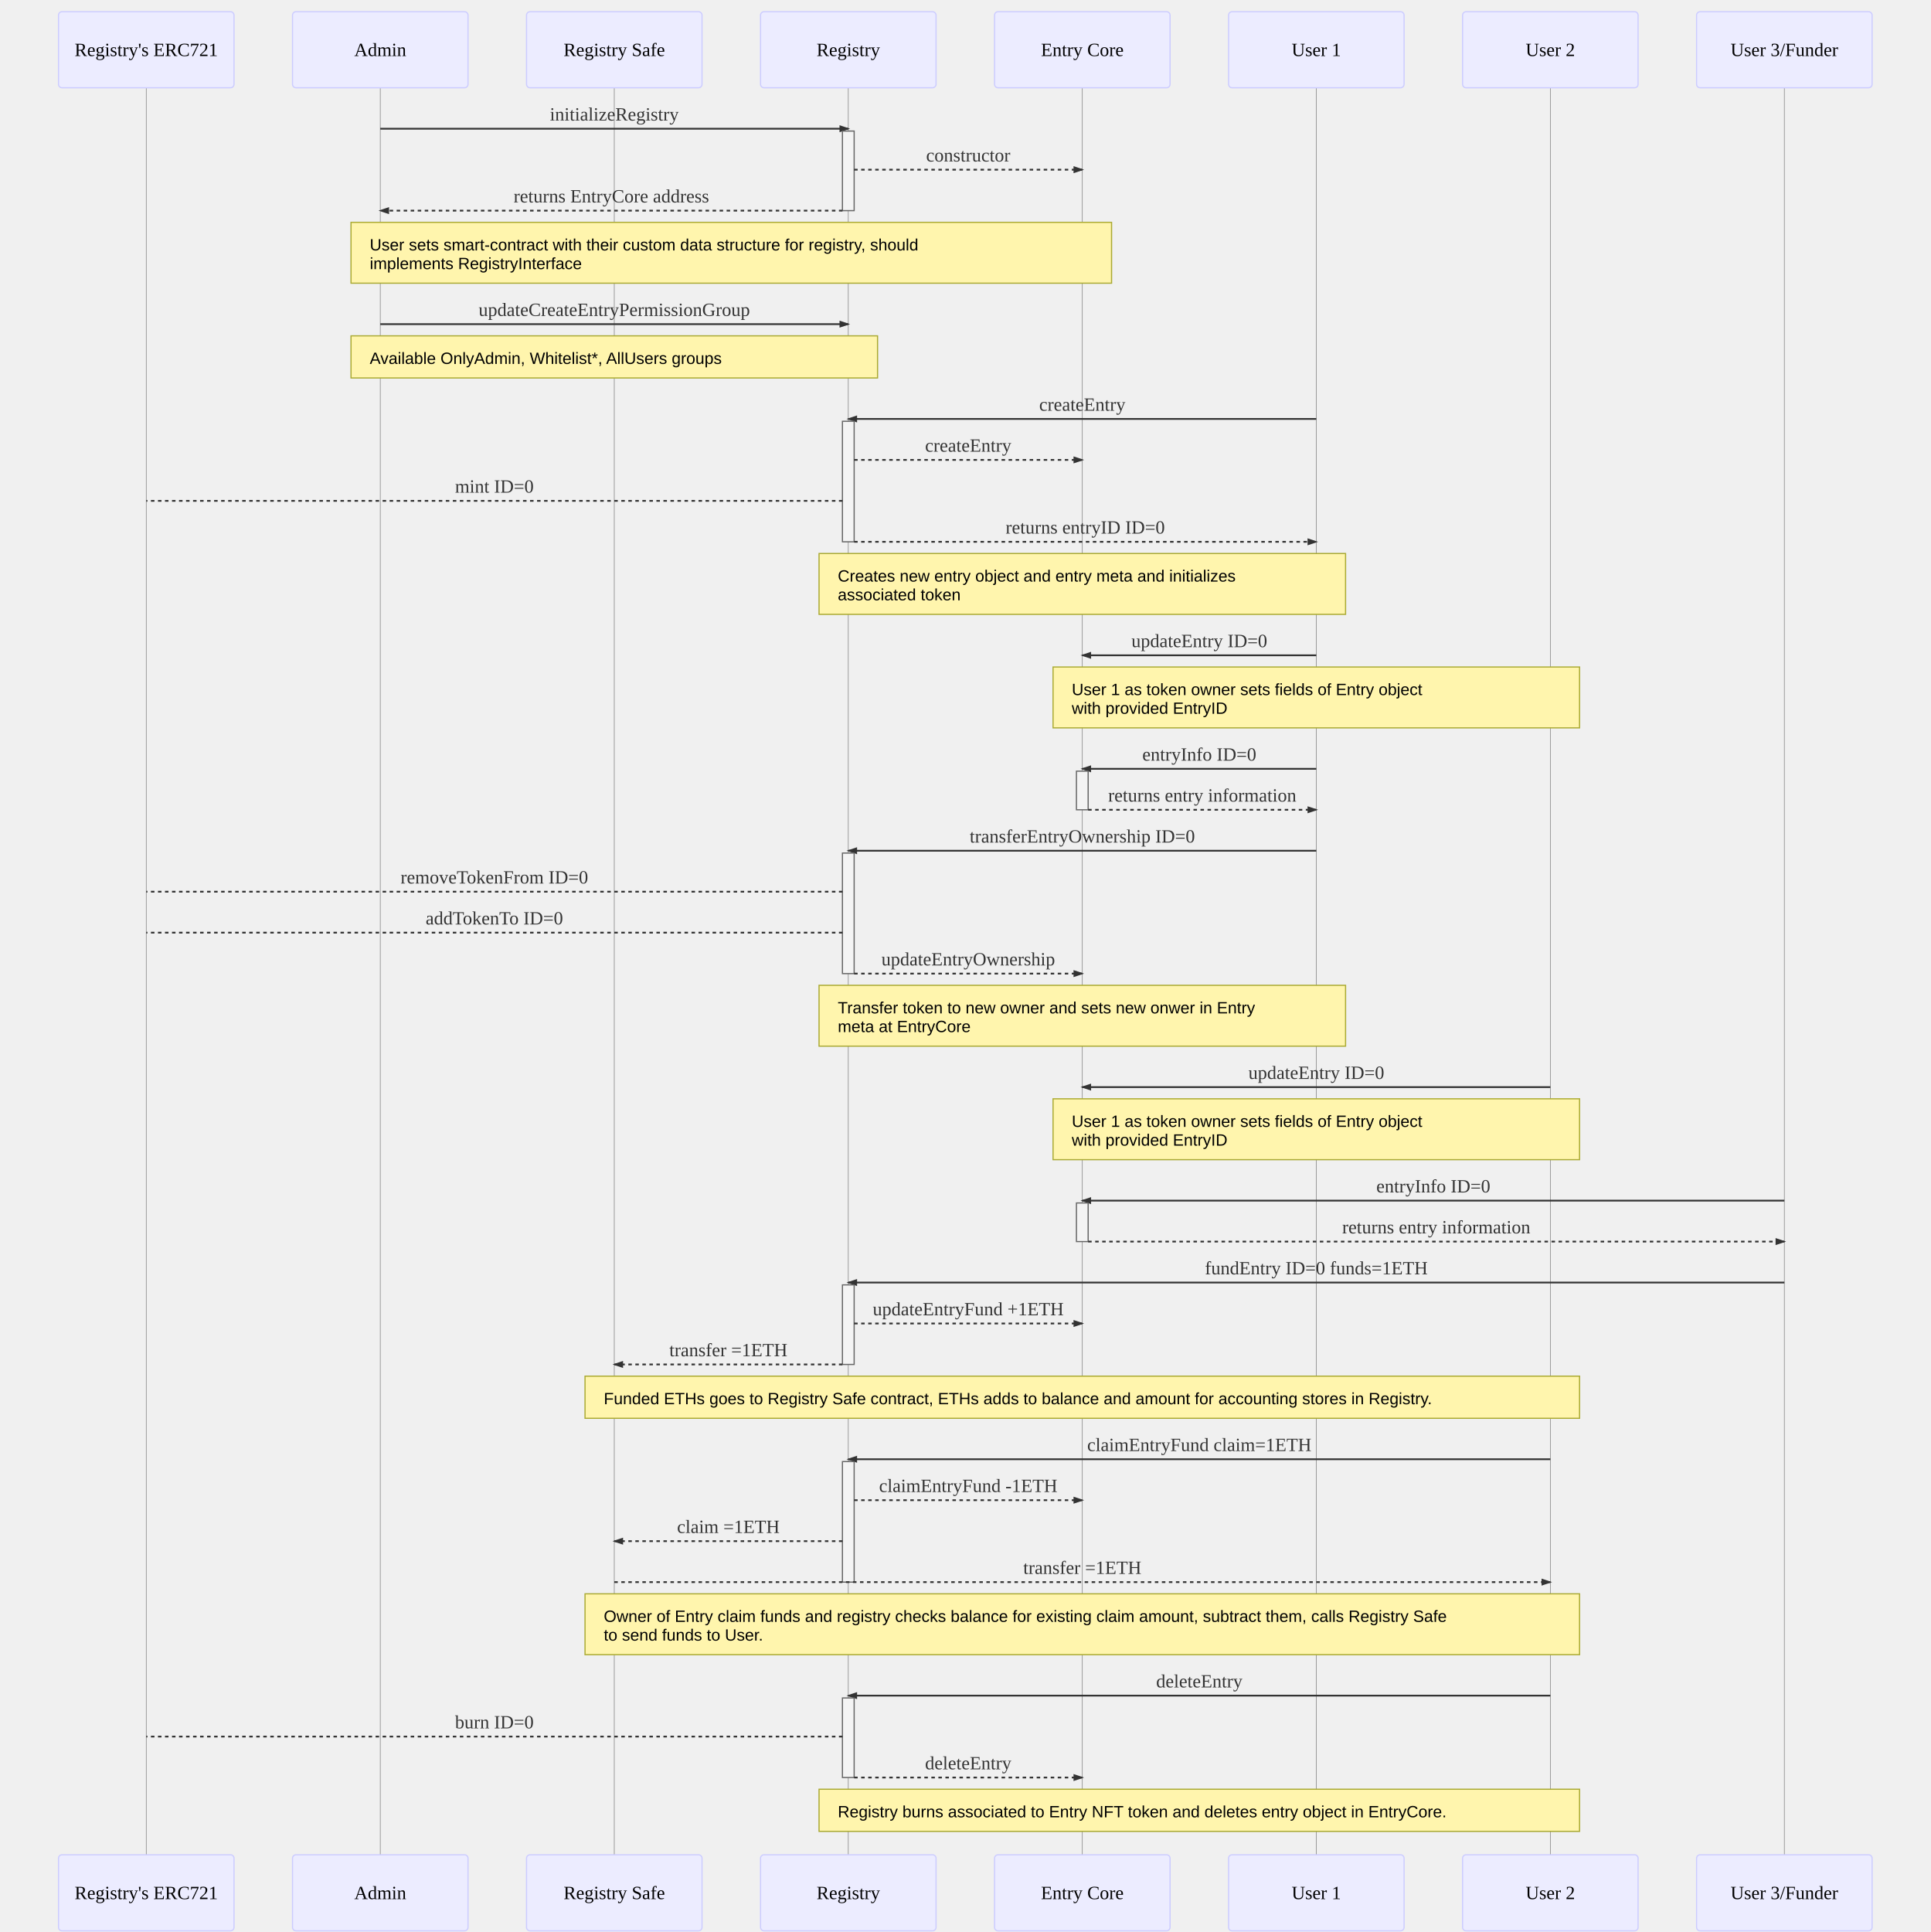
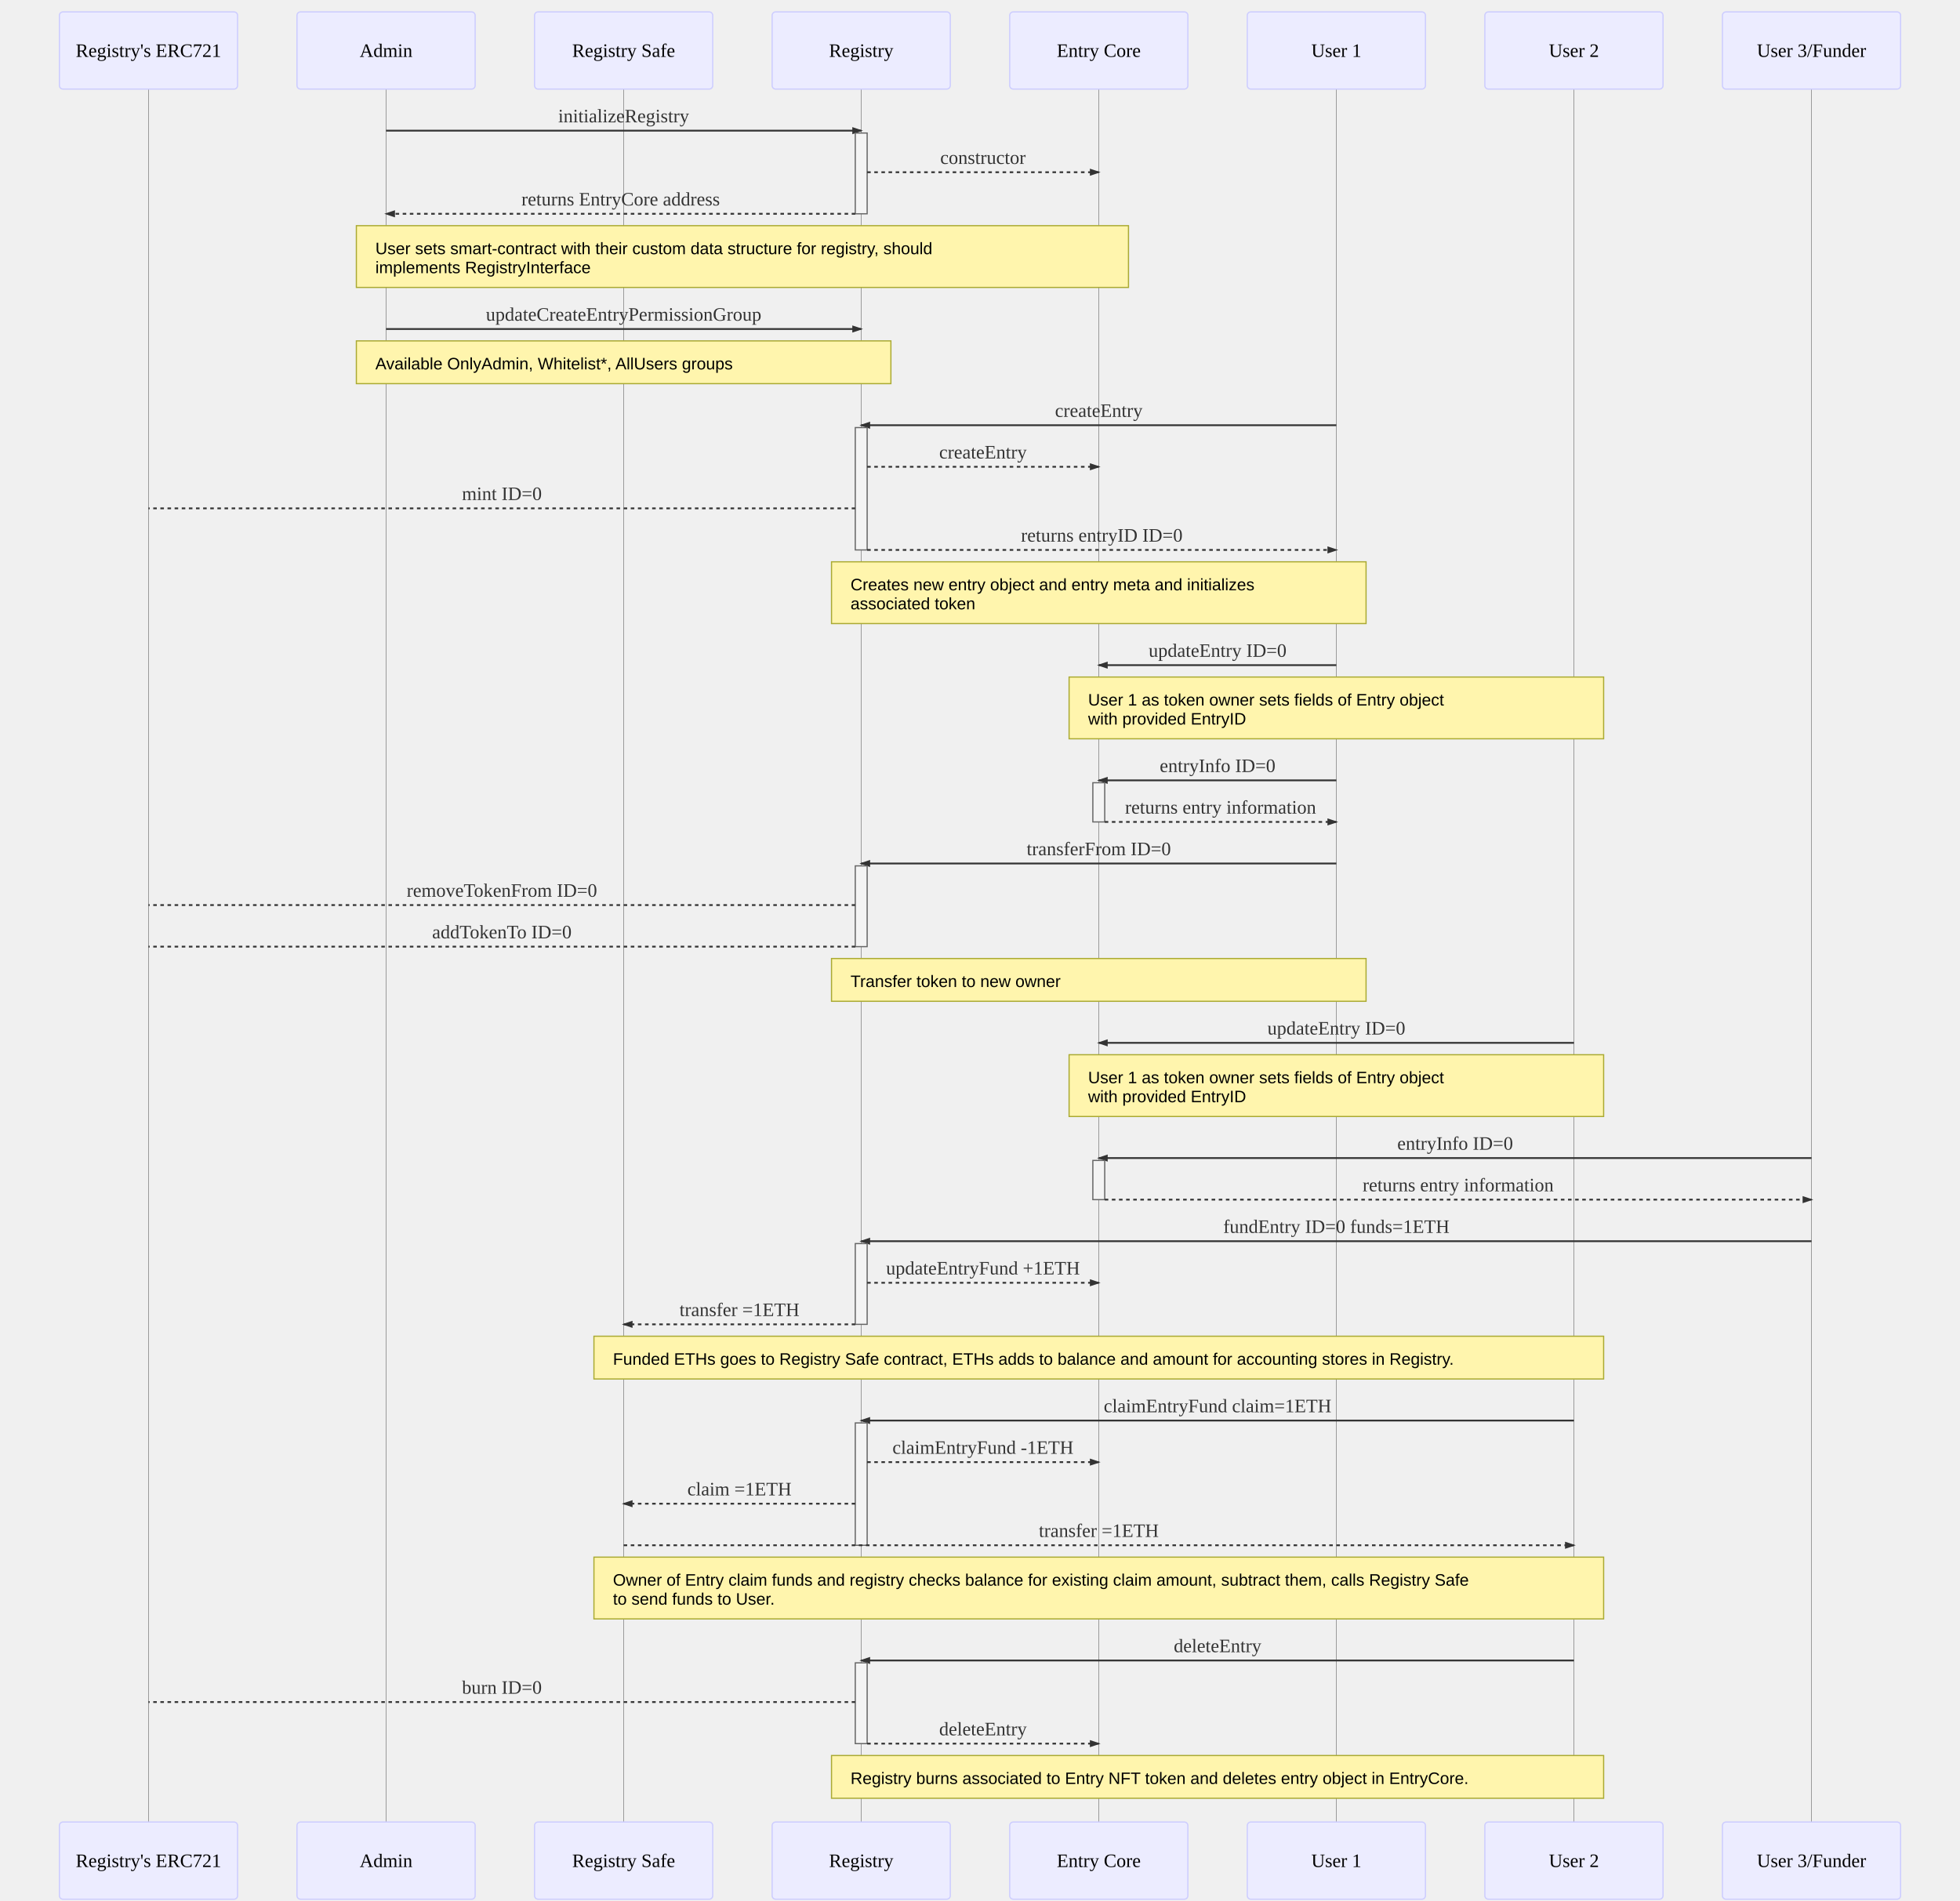
- <svg xmlns="http://www.w3.org/2000/svg" id="mermaid-1526565926983" width="100%" height="100%" style="max-width:1650px;" viewBox="-50 -10 1650 1651">
-   <style>#mermaid-1526565926983 .label{font-family:trebuchet ms,verdana,arial;color:#333}#mermaid-1526565926983 .node circle,#mermaid-1526565926983 .node ellipse,#mermaid-1526565926983 .node polygon,#mermaid-1526565926983 .node rect{fill:#ececff;stroke:#9370db;stroke-width:1px}#mermaid-1526565926983 .node.clickable{cursor:pointer}#mermaid-1526565926983 .arrowheadPath{fill:#333}#mermaid-1526565926983 .edgePath .path{stroke:#333;stroke-width:1.5px}#mermaid-1526565926983 .edgeLabel{background-color:#e8e8e8}#mermaid-1526565926983 .cluster rect{fill:#ffffde!important;stroke:#aa3!important;stroke-width:1px!important}#mermaid-1526565926983 .cluster text{fill:#333}#mermaid-1526565926983 div.mermaidTooltip{position:absolute;text-align:center;max-width:200px;padding:2px;font-family:trebuchet ms,verdana,arial;font-size:12px;background:#ffffde;border:1px solid #aa3;border-radius:2px;pointer-events:none;z-index:100}#mermaid-1526565926983 .actor{stroke:#ccf;fill:#ececff}#mermaid-1526565926983 text.actor{fill:#000;stroke:none}#mermaid-1526565926983 .actor-line{stroke:grey}#mermaid-1526565926983 .messageLine0{marker-end:"url(#arrowhead)"}#mermaid-1526565926983 .messageLine0,#mermaid-1526565926983 .messageLine1{stroke-width:1.5;stroke-dasharray:"2 2";stroke:#333}#mermaid-1526565926983 #arrowhead{fill:#333}#mermaid-1526565926983 #crosshead path{fill:#333!important;stroke:#333!important}#mermaid-1526565926983 .messageText{fill:#333;stroke:none}#mermaid-1526565926983 .labelBox{stroke:#ccf;fill:#ececff}#mermaid-1526565926983 .labelText,#mermaid-1526565926983 .loopText{fill:#000;stroke:none}#mermaid-1526565926983 .loopLine{stroke-width:2;stroke-dasharray:"2 2";marker-end:"url(#arrowhead)";stroke:#ccf}#mermaid-1526565926983 .note{stroke:#aa3;fill:#fff5ad}#mermaid-1526565926983 .noteText{fill:#000;stroke:none;font-family:trebuchet ms,verdana,arial;font-size:14px}#mermaid-1526565926983 .section{stroke:none;opacity:.2}#mermaid-1526565926983 .section0{fill:rgba(102,102,255,.49)}#mermaid-1526565926983 .section2{fill:#fff400}#mermaid-1526565926983 .section1,#mermaid-1526565926983 .section3{fill:#fff;opacity:.2}#mermaid-1526565926983 .sectionTitle0,#mermaid-1526565926983 .sectionTitle1,#mermaid-1526565926983 .sectionTitle2,#mermaid-1526565926983 .sectionTitle3{fill:#333}#mermaid-1526565926983 .sectionTitle{text-anchor:start;font-size:11px;text-height:14px}#mermaid-1526565926983 .grid .tick{stroke:#d3d3d3;opacity:.3;shape-rendering:crispEdges}#mermaid-1526565926983 .grid path{stroke-width:0}#mermaid-1526565926983 .today{fill:none;stroke:red;stroke-width:2px}#mermaid-1526565926983 .task{stroke-width:2}#mermaid-1526565926983 .taskText{text-anchor:middle;font-size:11px}#mermaid-1526565926983 .taskTextOutsideRight{fill:#000;text-anchor:start;font-size:11px}#mermaid-1526565926983 .taskTextOutsideLeft{fill:#000;text-anchor:end;font-size:11px}#mermaid-1526565926983 .taskText0,#mermaid-1526565926983 .taskText1,#mermaid-1526565926983 .taskText2,#mermaid-1526565926983 .taskText3{fill:#fff}#mermaid-1526565926983 .task0,#mermaid-1526565926983 .task1,#mermaid-1526565926983 .task2,#mermaid-1526565926983 .task3{fill:#8a90dd;stroke:#534fbc}#mermaid-1526565926983 .taskTextOutside0,#mermaid-1526565926983 .taskTextOutside1,#mermaid-1526565926983 .taskTextOutside2,#mermaid-1526565926983 .taskTextOutside3{fill:#000}#mermaid-1526565926983 .active0,#mermaid-1526565926983 .active1,#mermaid-1526565926983 .active2,#mermaid-1526565926983 .active3{fill:#bfc7ff;stroke:#534fbc}#mermaid-1526565926983 .activeText0,#mermaid-1526565926983 .activeText1,#mermaid-1526565926983 .activeText2,#mermaid-1526565926983 .activeText3{fill:#000!important}#mermaid-1526565926983 .done0,#mermaid-1526565926983 .done1,#mermaid-1526565926983 .done2,#mermaid-1526565926983 .done3{stroke:grey;fill:#d3d3d3;stroke-width:2}#mermaid-1526565926983 .doneText0,#mermaid-1526565926983 .doneText1,#mermaid-1526565926983 .doneText2,#mermaid-1526565926983 .doneText3{fill:#000!important}#mermaid-1526565926983 .crit0,#mermaid-1526565926983 .crit1,#mermaid-1526565926983 .crit2,#mermaid-1526565926983 .crit3{stroke:#f88;fill:red;stroke-width:2}#mermaid-1526565926983 .activeCrit0,#mermaid-1526565926983 .activeCrit1,#mermaid-1526565926983 .activeCrit2,#mermaid-1526565926983 .activeCrit3{stroke:#f88;fill:#bfc7ff;stroke-width:2}#mermaid-1526565926983 .doneCrit0,#mermaid-1526565926983 .doneCrit1,#mermaid-1526565926983 .doneCrit2,#mermaid-1526565926983 .doneCrit3{stroke:#f88;fill:#d3d3d3;stroke-width:2;cursor:pointer;shape-rendering:crispEdges}#mermaid-1526565926983 .activeCritText0,#mermaid-1526565926983 .activeCritText1,#mermaid-1526565926983 .activeCritText2,#mermaid-1526565926983 .activeCritText3,#mermaid-1526565926983 .doneCritText0,#mermaid-1526565926983 .doneCritText1,#mermaid-1526565926983 .doneCritText2,#mermaid-1526565926983 .doneCritText3{fill:#000!important}#mermaid-1526565926983 .titleText{text-anchor:middle;font-size:18px;fill:#000}#mermaid-1526565926983 g.classGroup text{fill:#9370db;stroke:none;font-family:trebuchet ms,verdana,arial;font-size:10px}#mermaid-1526565926983 g.classGroup rect{fill:#ececff;stroke:#9370db}#mermaid-1526565926983 g.classGroup line{stroke:#9370db;stroke-width:1}#mermaid-1526565926983 .classLabel .box{stroke:none;stroke-width:0;fill:#ececff;opacity:.5}#mermaid-1526565926983 .classLabel .label{fill:#9370db;font-size:10px}#mermaid-1526565926983 .relation{stroke:#9370db;stroke-width:1;fill:none}#mermaid-1526565926983 #compositionEnd,#mermaid-1526565926983 #compositionStart{fill:#9370db;stroke:#9370db;stroke-width:1}#mermaid-1526565926983 #aggregationEnd,#mermaid-1526565926983 #aggregationStart{fill:#ececff;stroke:#9370db;stroke-width:1}#mermaid-1526565926983 #dependencyEnd,#mermaid-1526565926983 #dependencyStart,#mermaid-1526565926983 #extensionEnd,#mermaid-1526565926983 #extensionStart{fill:#9370db;stroke:#9370db;stroke-width:1}#mermaid-1526565926983 .branch-label,#mermaid-1526565926983 .commit-id,#mermaid-1526565926983 .commit-msg{fill:#d3d3d3;color:#d3d3d3}</style>
-   <style>#mermaid-1526565926983 {
+ <svg xmlns="http://www.w3.org/2000/svg" id="mermaid-1536604266062" width="100%" height="100%" style="max-width:1650px;" viewBox="-50 -10 1650 1600">
+   <style>#mermaid-1536604266062 .label{font-family:trebuchet ms,verdana,arial;color:#333}#mermaid-1536604266062 .node circle,#mermaid-1536604266062 .node ellipse,#mermaid-1536604266062 .node polygon,#mermaid-1536604266062 .node rect{fill:#ececff;stroke:#9370db;stroke-width:1px}#mermaid-1536604266062 .node.clickable{cursor:pointer}#mermaid-1536604266062 .arrowheadPath{fill:#333}#mermaid-1536604266062 .edgePath .path{stroke:#333;stroke-width:1.5px}#mermaid-1536604266062 .edgeLabel{background-color:#e8e8e8}#mermaid-1536604266062 .cluster rect{fill:#ffffde!important;stroke:#aa3!important;stroke-width:1px!important}#mermaid-1536604266062 .cluster text{fill:#333}#mermaid-1536604266062 div.mermaidTooltip{position:absolute;text-align:center;max-width:200px;padding:2px;font-family:trebuchet ms,verdana,arial;font-size:12px;background:#ffffde;border:1px solid #aa3;border-radius:2px;pointer-events:none;z-index:100}#mermaid-1536604266062 .actor{stroke:#ccf;fill:#ececff}#mermaid-1536604266062 text.actor{fill:#000;stroke:none}#mermaid-1536604266062 .actor-line{stroke:grey}#mermaid-1536604266062 .messageLine0{marker-end:"url(#arrowhead)"}#mermaid-1536604266062 .messageLine0,#mermaid-1536604266062 .messageLine1{stroke-width:1.5;stroke-dasharray:"2 2";stroke:#333}#mermaid-1536604266062 #arrowhead{fill:#333}#mermaid-1536604266062 #crosshead path{fill:#333!important;stroke:#333!important}#mermaid-1536604266062 .messageText{fill:#333;stroke:none}#mermaid-1536604266062 .labelBox{stroke:#ccf;fill:#ececff}#mermaid-1536604266062 .labelText,#mermaid-1536604266062 .loopText{fill:#000;stroke:none}#mermaid-1536604266062 .loopLine{stroke-width:2;stroke-dasharray:"2 2";marker-end:"url(#arrowhead)";stroke:#ccf}#mermaid-1536604266062 .note{stroke:#aa3;fill:#fff5ad}#mermaid-1536604266062 .noteText{fill:#000;stroke:none;font-family:trebuchet ms,verdana,arial;font-size:14px}#mermaid-1536604266062 .section{stroke:none;opacity:.2}#mermaid-1536604266062 .section0{fill:rgba(102,102,255,.49)}#mermaid-1536604266062 .section2{fill:#fff400}#mermaid-1536604266062 .section1,#mermaid-1536604266062 .section3{fill:#fff;opacity:.2}#mermaid-1536604266062 .sectionTitle0,#mermaid-1536604266062 .sectionTitle1,#mermaid-1536604266062 .sectionTitle2,#mermaid-1536604266062 .sectionTitle3{fill:#333}#mermaid-1536604266062 .sectionTitle{text-anchor:start;font-size:11px;text-height:14px}#mermaid-1536604266062 .grid .tick{stroke:#d3d3d3;opacity:.3;shape-rendering:crispEdges}#mermaid-1536604266062 .grid path{stroke-width:0}#mermaid-1536604266062 .today{fill:none;stroke:red;stroke-width:2px}#mermaid-1536604266062 .task{stroke-width:2}#mermaid-1536604266062 .taskText{text-anchor:middle;font-size:11px}#mermaid-1536604266062 .taskTextOutsideRight{fill:#000;text-anchor:start;font-size:11px}#mermaid-1536604266062 .taskTextOutsideLeft{fill:#000;text-anchor:end;font-size:11px}#mermaid-1536604266062 .taskText0,#mermaid-1536604266062 .taskText1,#mermaid-1536604266062 .taskText2,#mermaid-1536604266062 .taskText3{fill:#fff}#mermaid-1536604266062 .task0,#mermaid-1536604266062 .task1,#mermaid-1536604266062 .task2,#mermaid-1536604266062 .task3{fill:#8a90dd;stroke:#534fbc}#mermaid-1536604266062 .taskTextOutside0,#mermaid-1536604266062 .taskTextOutside1,#mermaid-1536604266062 .taskTextOutside2,#mermaid-1536604266062 .taskTextOutside3{fill:#000}#mermaid-1536604266062 .active0,#mermaid-1536604266062 .active1,#mermaid-1536604266062 .active2,#mermaid-1536604266062 .active3{fill:#bfc7ff;stroke:#534fbc}#mermaid-1536604266062 .activeText0,#mermaid-1536604266062 .activeText1,#mermaid-1536604266062 .activeText2,#mermaid-1536604266062 .activeText3{fill:#000!important}#mermaid-1536604266062 .done0,#mermaid-1536604266062 .done1,#mermaid-1536604266062 .done2,#mermaid-1536604266062 .done3{stroke:grey;fill:#d3d3d3;stroke-width:2}#mermaid-1536604266062 .doneText0,#mermaid-1536604266062 .doneText1,#mermaid-1536604266062 .doneText2,#mermaid-1536604266062 .doneText3{fill:#000!important}#mermaid-1536604266062 .crit0,#mermaid-1536604266062 .crit1,#mermaid-1536604266062 .crit2,#mermaid-1536604266062 .crit3{stroke:#f88;fill:red;stroke-width:2}#mermaid-1536604266062 .activeCrit0,#mermaid-1536604266062 .activeCrit1,#mermaid-1536604266062 .activeCrit2,#mermaid-1536604266062 .activeCrit3{stroke:#f88;fill:#bfc7ff;stroke-width:2}#mermaid-1536604266062 .doneCrit0,#mermaid-1536604266062 .doneCrit1,#mermaid-1536604266062 .doneCrit2,#mermaid-1536604266062 .doneCrit3{stroke:#f88;fill:#d3d3d3;stroke-width:2;cursor:pointer;shape-rendering:crispEdges}#mermaid-1536604266062 .activeCritText0,#mermaid-1536604266062 .activeCritText1,#mermaid-1536604266062 .activeCritText2,#mermaid-1536604266062 .activeCritText3,#mermaid-1536604266062 .doneCritText0,#mermaid-1536604266062 .doneCritText1,#mermaid-1536604266062 .doneCritText2,#mermaid-1536604266062 .doneCritText3{fill:#000!important}#mermaid-1536604266062 .titleText{text-anchor:middle;font-size:18px;fill:#000}#mermaid-1536604266062 g.classGroup text{fill:#9370db;stroke:none;font-family:trebuchet ms,verdana,arial;font-size:10px}#mermaid-1536604266062 g.classGroup rect{fill:#ececff;stroke:#9370db}#mermaid-1536604266062 g.classGroup line{stroke:#9370db;stroke-width:1}#mermaid-1536604266062 .classLabel .box{stroke:none;stroke-width:0;fill:#ececff;opacity:.5}#mermaid-1536604266062 .classLabel .label{fill:#9370db;font-size:10px}#mermaid-1536604266062 .relation{stroke:#9370db;stroke-width:1;fill:none}#mermaid-1536604266062 #compositionEnd,#mermaid-1536604266062 #compositionStart{fill:#9370db;stroke:#9370db;stroke-width:1}#mermaid-1536604266062 #aggregationEnd,#mermaid-1536604266062 #aggregationStart{fill:#ececff;stroke:#9370db;stroke-width:1}#mermaid-1536604266062 #dependencyEnd,#mermaid-1536604266062 #dependencyStart,#mermaid-1536604266062 #extensionEnd,#mermaid-1536604266062 #extensionStart{fill:#9370db;stroke:#9370db;stroke-width:1}#mermaid-1536604266062 .branch-label,#mermaid-1536604266062 .commit-id,#mermaid-1536604266062 .commit-msg{fill:#d3d3d3;color:#d3d3d3}</style>
+   <style>#mermaid-1536604266062 {
    color: rgb(0, 0, 0);
    font: normal normal 400 normal 16px / normal "Times New Roman";
  }</style>
  <g />
  <g>
-     <line id="actor0" x1="75" y1="5" x2="75" y2="1640" class="actor-line" stroke-width="0.5px" stroke="#999" />
+     <line id="actor0" x1="75" y1="5" x2="75" y2="1589" class="actor-line" stroke-width="0.5px" stroke="#999" />
    <rect x="0" y="0" fill="#eaeaea" stroke="#666" width="150" height="65" rx="3" ry="3" class="actor" />
    <text x="75" y="32.5" dominant-baseline="central" alignment-baseline="central" class="actor" style="text-anchor: middle;">
      <tspan x="75" dy="0">Registry's ERC721</tspan>
    </text>
  </g>
  <g>
-     <line id="actor1" x1="275" y1="5" x2="275" y2="1640" class="actor-line" stroke-width="0.5px" stroke="#999" />
+     <line id="actor1" x1="275" y1="5" x2="275" y2="1589" class="actor-line" stroke-width="0.5px" stroke="#999" />
    <rect x="200" y="0" fill="#eaeaea" stroke="#666" width="150" height="65" rx="3" ry="3" class="actor" />
    <text x="275" y="32.5" dominant-baseline="central" alignment-baseline="central" class="actor" style="text-anchor: middle;">
      <tspan x="275" dy="0">Admin</tspan>
    </text>
  </g>
  <g>
-     <line id="actor2" x1="475" y1="5" x2="475" y2="1640" class="actor-line" stroke-width="0.5px" stroke="#999" />
+     <line id="actor2" x1="475" y1="5" x2="475" y2="1589" class="actor-line" stroke-width="0.5px" stroke="#999" />
    <rect x="400" y="0" fill="#eaeaea" stroke="#666" width="150" height="65" rx="3" ry="3" class="actor" />
    <text x="475" y="32.5" dominant-baseline="central" alignment-baseline="central" class="actor" style="text-anchor: middle;">
      <tspan x="475" dy="0">Registry Safe</tspan>
    </text>
  </g>
  <g>
-     <line id="actor3" x1="675" y1="5" x2="675" y2="1640" class="actor-line" stroke-width="0.5px" stroke="#999" />
+     <line id="actor3" x1="675" y1="5" x2="675" y2="1589" class="actor-line" stroke-width="0.5px" stroke="#999" />
    <rect x="600" y="0" fill="#eaeaea" stroke="#666" width="150" height="65" rx="3" ry="3" class="actor" />
    <text x="675" y="32.5" dominant-baseline="central" alignment-baseline="central" class="actor" style="text-anchor: middle;">
      <tspan x="675" dy="0">Registry</tspan>
    </text>
  </g>
  <g>
-     <line id="actor4" x1="875" y1="5" x2="875" y2="1640" class="actor-line" stroke-width="0.5px" stroke="#999" />
+     <line id="actor4" x1="875" y1="5" x2="875" y2="1589" class="actor-line" stroke-width="0.5px" stroke="#999" />
    <rect x="800" y="0" fill="#eaeaea" stroke="#666" width="150" height="65" rx="3" ry="3" class="actor" />
    <text x="875" y="32.5" dominant-baseline="central" alignment-baseline="central" class="actor" style="text-anchor: middle;">
      <tspan x="875" dy="0">Entry Core</tspan>
    </text>
  </g>
  <g>
-     <line id="actor5" x1="1075" y1="5" x2="1075" y2="1640" class="actor-line" stroke-width="0.5px" stroke="#999" />
+     <line id="actor5" x1="1075" y1="5" x2="1075" y2="1589" class="actor-line" stroke-width="0.5px" stroke="#999" />
    <rect x="1000" y="0" fill="#eaeaea" stroke="#666" width="150" height="65" rx="3" ry="3" class="actor" />
    <text x="1075" y="32.5" dominant-baseline="central" alignment-baseline="central" class="actor" style="text-anchor: middle;">
      <tspan x="1075" dy="0">User 1</tspan>
    </text>
  </g>
  <g>
-     <line id="actor6" x1="1275" y1="5" x2="1275" y2="1640" class="actor-line" stroke-width="0.5px" stroke="#999" />
+     <line id="actor6" x1="1275" y1="5" x2="1275" y2="1589" class="actor-line" stroke-width="0.5px" stroke="#999" />
    <rect x="1200" y="0" fill="#eaeaea" stroke="#666" width="150" height="65" rx="3" ry="3" class="actor" />
    <text x="1275" y="32.5" dominant-baseline="central" alignment-baseline="central" class="actor" style="text-anchor: middle;">
      <tspan x="1275" dy="0">User 2</tspan>
    </text>
  </g>
  <g>
-     <line id="actor7" x1="1475" y1="5" x2="1475" y2="1640" class="actor-line" stroke-width="0.5px" stroke="#999" />
+     <line id="actor7" x1="1475" y1="5" x2="1475" y2="1589" class="actor-line" stroke-width="0.5px" stroke="#999" />
    <rect x="1400" y="0" fill="#eaeaea" stroke="#666" width="150" height="65" rx="3" ry="3" class="actor" />
    <text x="1475" y="32.5" dominant-baseline="central" alignment-baseline="central" class="actor" style="text-anchor: middle;">
      <tspan x="1475" dy="0">User 3/Funder</tspan>
    </text>
  </g>
  <defs>
    <marker id="arrowhead" refX="5" refY="2" markerWidth="6" markerHeight="4" orient="auto">
      <path d="M 0,0 V 4 L6,2 Z" />
    </marker>
  </defs>
  <defs>
    <marker id="crosshead" markerWidth="15" markerHeight="8" orient="auto" refX="16" refY="4">
      <path fill="black" stroke="#000000" stroke-width="1px" d="M 9,2 V 6 L16,4 Z" style="stroke-dasharray: 0, 0;" />
      <path fill="none" stroke="#000000" stroke-width="1px" d="M 0,1 L 6,7 M 6,1 L 0,7" style="stroke-dasharray: 0, 0;" />
    </marker>
  </defs>
  <g>
    <text x="475" y="93" class="messageText" style="text-anchor: middle;">initializeRegistry</text>
    <line x1="275" y1="100" x2="675" y2="100" class="messageLine0" stroke-width="2" stroke="black" marker-end="url(#arrowhead)" style="fill: none;" />
  </g>
  <g>
    <rect x="670" y="102" fill="#f4f4f4" stroke="#666" width="10" height="68" rx="0" ry="0" />
  </g>
  <g>
    <text x="777.5" y="128" class="messageText" style="text-anchor: middle;">constructor</text>
    <line x1="680" y1="135" x2="875" y2="135" class="messageLine1" stroke-width="2" stroke="black" marker-end="url(#arrowhead)" style="stroke-dasharray: 3, 3; fill: none;" />
  </g>
  <g>
    <text x="472.5" y="163" class="messageText" style="text-anchor: middle;">returns EntryCore address</text>
    <line x1="670" y1="170" x2="275" y2="170" class="messageLine1" stroke-width="2" stroke="black" marker-end="url(#arrowhead)" style="stroke-dasharray: 3, 3; fill: none;" />
  </g>
  <g>
    <rect x="250" y="180" fill="#EDF2AE" stroke="#666" width="650" height="52" rx="0" ry="0" class="note" />
    <text x="246" y="204" fill="black" class="noteText">
      <tspan x="266" fill="black">User sets smart-contract with their custom data structure for registry, should </tspan>
    </text>
    <text x="246" y="220" fill="black" class="noteText">
      <tspan x="266" fill="black"> implements RegistryInterface</tspan>
    </text>
  </g>
  <g>
    <text x="475" y="260" class="messageText" style="text-anchor: middle;">updateCreateEntryPermissionGroup</text>
    <line x1="275" y1="267" x2="675" y2="267" class="messageLine0" stroke-width="2" stroke="black" marker-end="url(#arrowhead)" style="fill: none;" />
  </g>
  <g>
    <rect x="250" y="277" fill="#EDF2AE" stroke="#666" width="450" height="36" rx="0" ry="0" class="note" />
    <text x="246" y="301" fill="black" class="noteText">
      <tspan x="266" fill="black">Available OnlyAdmin, Whitelist*, AllUsers groups</tspan>
    </text>
  </g>
  <g>
    <text x="875" y="341" class="messageText" style="text-anchor: middle;">createEntry</text>
    <line x1="1075" y1="348" x2="675" y2="348" class="messageLine0" stroke-width="2" stroke="black" marker-end="url(#arrowhead)" style="fill: none;" />
  </g>
  <g>
    <rect x="670" y="350" fill="#f4f4f4" stroke="#666" width="10" height="103" rx="0" ry="0" />
  </g>
  <g>
    <text x="777.5" y="376" class="messageText" style="text-anchor: middle;">createEntry</text>
    <line x1="680" y1="383" x2="875" y2="383" class="messageLine1" stroke-width="2" stroke="black" marker-end="url(#arrowhead)" style="stroke-dasharray: 3, 3; fill: none;" />
  </g>
  <g>
    <text x="372.5" y="411" class="messageText" style="text-anchor: middle;">mint ID=0</text>
    <line x1="670" y1="418" x2="75" y2="418" class="messageLine1" stroke-width="2" stroke="black" style="stroke-dasharray: 3, 3; fill: none;" />
  </g>
  <g>
    <text x="877.5" y="446" class="messageText" style="text-anchor: middle;">returns entryID ID=0</text>
    <line x1="680" y1="453" x2="1075" y2="453" class="messageLine1" stroke-width="2" stroke="black" marker-end="url(#arrowhead)" style="stroke-dasharray: 3, 3; fill: none;" />
  </g>
  <g>
    <rect x="650" y="463" fill="#EDF2AE" stroke="#666" width="450" height="52" rx="0" ry="0" class="note" />
    <text x="646" y="487" fill="black" class="noteText">
      <tspan x="666" fill="black">Creates new entry object and entry meta and initializes </tspan>
    </text>
    <text x="646" y="503" fill="black" class="noteText">
      <tspan x="666" fill="black"> associated token</tspan>
    </text>
  </g>
  <g>
    <text x="975" y="543" class="messageText" style="text-anchor: middle;">updateEntry ID=0</text>
    <line x1="1075" y1="550" x2="875" y2="550" class="messageLine0" stroke-width="2" stroke="black" marker-end="url(#arrowhead)" style="fill: none;" />
  </g>
  <g>
    <rect x="850" y="560" fill="#EDF2AE" stroke="#666" width="450" height="52" rx="0" ry="0" class="note" />
    <text x="846" y="584" fill="black" class="noteText">
      <tspan x="866" fill="black">User 1 as token owner sets fields of Entry object </tspan>
    </text>
    <text x="846" y="600" fill="black" class="noteText">
      <tspan x="866" fill="black"> with provided EntryID</tspan>
    </text>
  </g>
  <g>
    <text x="975" y="640" class="messageText" style="text-anchor: middle;">entryInfo ID=0</text>
    <line x1="1075" y1="647" x2="875" y2="647" class="messageLine0" stroke-width="2" stroke="black" marker-end="url(#arrowhead)" style="fill: none;" />
  </g>
  <g>
    <rect x="870" y="649" fill="#f4f4f4" stroke="#666" width="10" height="33" rx="0" ry="0" />
  </g>
  <g>
    <text x="977.5" y="675" class="messageText" style="text-anchor: middle;">returns entry information</text>
    <line x1="880" y1="682" x2="1075" y2="682" class="messageLine1" stroke-width="2" stroke="black" marker-end="url(#arrowhead)" style="stroke-dasharray: 3, 3; fill: none;" />
  </g>
  <g>
-     <text x="875" y="710" class="messageText" style="text-anchor: middle;">transferEntryOwnership ID=0</text>
+     <text x="875" y="710" class="messageText" style="text-anchor: middle;">transferFrom ID=0</text>
    <line x1="1075" y1="717" x2="675" y2="717" class="messageLine0" stroke-width="2" stroke="black" marker-end="url(#arrowhead)" style="fill: none;" />
  </g>
  <g>
-     <rect x="670" y="719" fill="#f4f4f4" stroke="#666" width="10" height="103" rx="0" ry="0" />
+     <rect x="670" y="719" fill="#f4f4f4" stroke="#666" width="10" height="68" rx="0" ry="0" />
  </g>
  <g>
    <text x="372.5" y="745" class="messageText" style="text-anchor: middle;">removeTokenFrom ID=0</text>
    <line x1="670" y1="752" x2="75" y2="752" class="messageLine1" stroke-width="2" stroke="black" style="stroke-dasharray: 3, 3; fill: none;" />
  </g>
  <g>
    <text x="372.5" y="780" class="messageText" style="text-anchor: middle;">addTokenTo ID=0</text>
    <line x1="670" y1="787" x2="75" y2="787" class="messageLine1" stroke-width="2" stroke="black" style="stroke-dasharray: 3, 3; fill: none;" />
  </g>
  <g>
-     <text x="777.5" y="815" class="messageText" style="text-anchor: middle;">updateEntryOwnership</text>
-     <line x1="680" y1="822" x2="875" y2="822" class="messageLine1" stroke-width="2" stroke="black" marker-end="url(#arrowhead)" style="stroke-dasharray: 3, 3; fill: none;" />
-   </g>
-   <g>
-     <rect x="650" y="832" fill="#EDF2AE" stroke="#666" width="450" height="52" rx="0" ry="0" class="note" />
-     <text x="646" y="856" fill="black" class="noteText">
-       <tspan x="666" fill="black">Transfer token to new owner and sets new onwer in Entry </tspan>
-     </text>
-     <text x="646" y="872" fill="black" class="noteText">
-       <tspan x="666" fill="black"> meta at EntryCore</tspan>
-     </text>
-   </g>
-   <g>
-     <text x="1075" y="912" class="messageText" style="text-anchor: middle;">updateEntry ID=0</text>
-     <line x1="1275" y1="919" x2="875" y2="919" class="messageLine0" stroke-width="2" stroke="black" marker-end="url(#arrowhead)" style="fill: none;" />
-   </g>
-   <g>
-     <rect x="850" y="929" fill="#EDF2AE" stroke="#666" width="450" height="52" rx="0" ry="0" class="note" />
-     <text x="846" y="953" fill="black" class="noteText">
+     <rect x="650" y="797" fill="#EDF2AE" stroke="#666" width="450" height="36" rx="0" ry="0" class="note" />
+     <text x="646" y="821" fill="black" class="noteText">
+       <tspan x="666" fill="black">Transfer token to new owner</tspan>
+     </text>
+   </g>
+   <g>
+     <text x="1075" y="861" class="messageText" style="text-anchor: middle;">updateEntry ID=0</text>
+     <line x1="1275" y1="868" x2="875" y2="868" class="messageLine0" stroke-width="2" stroke="black" marker-end="url(#arrowhead)" style="fill: none;" />
+   </g>
+   <g>
+     <rect x="850" y="878" fill="#EDF2AE" stroke="#666" width="450" height="52" rx="0" ry="0" class="note" />
+     <text x="846" y="902" fill="black" class="noteText">
      <tspan x="866" fill="black">User 1 as token owner sets fields of Entry object </tspan>
    </text>
-     <text x="846" y="969" fill="black" class="noteText">
+     <text x="846" y="918" fill="black" class="noteText">
      <tspan x="866" fill="black"> with provided EntryID</tspan>
    </text>
  </g>
  <g>
-     <text x="1175" y="1009" class="messageText" style="text-anchor: middle;">entryInfo ID=0</text>
-     <line x1="1475" y1="1016" x2="875" y2="1016" class="messageLine0" stroke-width="2" stroke="black" marker-end="url(#arrowhead)" style="fill: none;" />
-   </g>
-   <g>
-     <rect x="870" y="1018" fill="#f4f4f4" stroke="#666" width="10" height="33" rx="0" ry="0" />
-   </g>
-   <g>
-     <text x="1177.5" y="1044" class="messageText" style="text-anchor: middle;">returns entry information</text>
-     <line x1="880" y1="1051" x2="1475" y2="1051" class="messageLine1" stroke-width="2" stroke="black" marker-end="url(#arrowhead)" style="stroke-dasharray: 3, 3; fill: none;" />
-   </g>
-   <g>
-     <text x="1075" y="1079" class="messageText" style="text-anchor: middle;">fundEntry ID=0 funds=1ETH</text>
-     <line x1="1475" y1="1086" x2="675" y2="1086" class="messageLine0" stroke-width="2" stroke="black" marker-end="url(#arrowhead)" style="fill: none;" />
-   </g>
-   <g>
-     <rect x="670" y="1088" fill="#f4f4f4" stroke="#666" width="10" height="68" rx="0" ry="0" />
-   </g>
-   <g>
-     <text x="777.5" y="1114" class="messageText" style="text-anchor: middle;">updateEntryFund +1ETH</text>
-     <line x1="680" y1="1121" x2="875" y2="1121" class="messageLine1" stroke-width="2" stroke="black" marker-end="url(#arrowhead)" style="stroke-dasharray: 3, 3; fill: none;" />
-   </g>
-   <g>
-     <text x="572.5" y="1149" class="messageText" style="text-anchor: middle;">transfer =1ETH</text>
-     <line x1="670" y1="1156" x2="475" y2="1156" class="messageLine1" stroke-width="2" stroke="black" marker-end="url(#arrowhead)" style="stroke-dasharray: 3, 3; fill: none;" />
-   </g>
-   <g>
-     <rect x="450" y="1166" fill="#EDF2AE" stroke="#666" width="850" height="36" rx="0" ry="0" class="note" />
-     <text x="446" y="1190" fill="black" class="noteText">
+     <text x="1175" y="958" class="messageText" style="text-anchor: middle;">entryInfo ID=0</text>
+     <line x1="1475" y1="965" x2="875" y2="965" class="messageLine0" stroke-width="2" stroke="black" marker-end="url(#arrowhead)" style="fill: none;" />
+   </g>
+   <g>
+     <rect x="870" y="967" fill="#f4f4f4" stroke="#666" width="10" height="33" rx="0" ry="0" />
+   </g>
+   <g>
+     <text x="1177.5" y="993" class="messageText" style="text-anchor: middle;">returns entry information</text>
+     <line x1="880" y1="1000" x2="1475" y2="1000" class="messageLine1" stroke-width="2" stroke="black" marker-end="url(#arrowhead)" style="stroke-dasharray: 3, 3; fill: none;" />
+   </g>
+   <g>
+     <text x="1075" y="1028" class="messageText" style="text-anchor: middle;">fundEntry ID=0 funds=1ETH</text>
+     <line x1="1475" y1="1035" x2="675" y2="1035" class="messageLine0" stroke-width="2" stroke="black" marker-end="url(#arrowhead)" style="fill: none;" />
+   </g>
+   <g>
+     <rect x="670" y="1037" fill="#f4f4f4" stroke="#666" width="10" height="68" rx="0" ry="0" />
+   </g>
+   <g>
+     <text x="777.5" y="1063" class="messageText" style="text-anchor: middle;">updateEntryFund +1ETH</text>
+     <line x1="680" y1="1070" x2="875" y2="1070" class="messageLine1" stroke-width="2" stroke="black" marker-end="url(#arrowhead)" style="stroke-dasharray: 3, 3; fill: none;" />
+   </g>
+   <g>
+     <text x="572.5" y="1098" class="messageText" style="text-anchor: middle;">transfer =1ETH</text>
+     <line x1="670" y1="1105" x2="475" y2="1105" class="messageLine1" stroke-width="2" stroke="black" marker-end="url(#arrowhead)" style="stroke-dasharray: 3, 3; fill: none;" />
+   </g>
+   <g>
+     <rect x="450" y="1115" fill="#EDF2AE" stroke="#666" width="850" height="36" rx="0" ry="0" class="note" />
+     <text x="446" y="1139" fill="black" class="noteText">
      <tspan x="466" fill="black">Funded ETHs goes to Registry Safe contract, ETHs adds to balance and amount for accounting stores in Registry.</tspan>
    </text>
  </g>
  <g>
-     <text x="975" y="1230" class="messageText" style="text-anchor: middle;">claimEntryFund claim=1ETH</text>
-     <line x1="1275" y1="1237" x2="675" y2="1237" class="messageLine0" stroke-width="2" stroke="black" marker-end="url(#arrowhead)" style="fill: none;" />
-   </g>
-   <g>
-     <rect x="670" y="1239" fill="#f4f4f4" stroke="#666" width="10" height="103" rx="0" ry="0" />
-   </g>
-   <g>
-     <text x="777.5" y="1265" class="messageText" style="text-anchor: middle;">claimEntryFund -1ETH</text>
-     <line x1="680" y1="1272" x2="875" y2="1272" class="messageLine1" stroke-width="2" stroke="black" marker-end="url(#arrowhead)" style="stroke-dasharray: 3, 3; fill: none;" />
-   </g>
-   <g>
-     <text x="572.5" y="1300" class="messageText" style="text-anchor: middle;">claim =1ETH</text>
-     <line x1="670" y1="1307" x2="475" y2="1307" class="messageLine1" stroke-width="2" stroke="black" marker-end="url(#arrowhead)" style="stroke-dasharray: 3, 3; fill: none;" />
-   </g>
-   <g>
-     <text x="875" y="1335" class="messageText" style="text-anchor: middle;">transfer =1ETH</text>
-     <line x1="475" y1="1342" x2="1275" y2="1342" class="messageLine1" stroke-width="2" stroke="black" marker-end="url(#arrowhead)" style="stroke-dasharray: 3, 3; fill: none;" />
-   </g>
-   <g>
-     <rect x="450" y="1352" fill="#EDF2AE" stroke="#666" width="850" height="52" rx="0" ry="0" class="note" />
-     <text x="446" y="1376" fill="black" class="noteText">
+     <text x="975" y="1179" class="messageText" style="text-anchor: middle;">claimEntryFund claim=1ETH</text>
+     <line x1="1275" y1="1186" x2="675" y2="1186" class="messageLine0" stroke-width="2" stroke="black" marker-end="url(#arrowhead)" style="fill: none;" />
+   </g>
+   <g>
+     <rect x="670" y="1188" fill="#f4f4f4" stroke="#666" width="10" height="103" rx="0" ry="0" />
+   </g>
+   <g>
+     <text x="777.5" y="1214" class="messageText" style="text-anchor: middle;">claimEntryFund -1ETH</text>
+     <line x1="680" y1="1221" x2="875" y2="1221" class="messageLine1" stroke-width="2" stroke="black" marker-end="url(#arrowhead)" style="stroke-dasharray: 3, 3; fill: none;" />
+   </g>
+   <g>
+     <text x="572.5" y="1249" class="messageText" style="text-anchor: middle;">claim =1ETH</text>
+     <line x1="670" y1="1256" x2="475" y2="1256" class="messageLine1" stroke-width="2" stroke="black" marker-end="url(#arrowhead)" style="stroke-dasharray: 3, 3; fill: none;" />
+   </g>
+   <g>
+     <text x="875" y="1284" class="messageText" style="text-anchor: middle;">transfer =1ETH</text>
+     <line x1="475" y1="1291" x2="1275" y2="1291" class="messageLine1" stroke-width="2" stroke="black" marker-end="url(#arrowhead)" style="stroke-dasharray: 3, 3; fill: none;" />
+   </g>
+   <g>
+     <rect x="450" y="1301" fill="#EDF2AE" stroke="#666" width="850" height="52" rx="0" ry="0" class="note" />
+     <text x="446" y="1325" fill="black" class="noteText">
      <tspan x="466" fill="black">Owner of Entry claim funds and registry checks balance for existing claim amount, subtract them,  calls Registry Safe </tspan>
    </text>
-     <text x="446" y="1392" fill="black" class="noteText">
+     <text x="446" y="1341" fill="black" class="noteText">
      <tspan x="466" fill="black"> to send funds to User.</tspan>
    </text>
  </g>
  <g>
-     <text x="975" y="1432" class="messageText" style="text-anchor: middle;">deleteEntry</text>
-     <line x1="1275" y1="1439" x2="675" y2="1439" class="messageLine0" stroke-width="2" stroke="black" marker-end="url(#arrowhead)" style="fill: none;" />
-   </g>
-   <g>
-     <rect x="670" y="1441" fill="#f4f4f4" stroke="#666" width="10" height="68" rx="0" ry="0" />
-   </g>
-   <g>
-     <text x="372.5" y="1467" class="messageText" style="text-anchor: middle;">burn ID=0</text>
-     <line x1="670" y1="1474" x2="75" y2="1474" class="messageLine1" stroke-width="2" stroke="black" style="stroke-dasharray: 3, 3; fill: none;" />
-   </g>
-   <g>
-     <text x="777.5" y="1502" class="messageText" style="text-anchor: middle;">deleteEntry</text>
-     <line x1="680" y1="1509" x2="875" y2="1509" class="messageLine1" stroke-width="2" stroke="black" marker-end="url(#arrowhead)" style="stroke-dasharray: 3, 3; fill: none;" />
-   </g>
-   <g>
-     <rect x="650" y="1519" fill="#EDF2AE" stroke="#666" width="650" height="36" rx="0" ry="0" class="note" />
-     <text x="646" y="1543" fill="black" class="noteText">
+     <text x="975" y="1381" class="messageText" style="text-anchor: middle;">deleteEntry</text>
+     <line x1="1275" y1="1388" x2="675" y2="1388" class="messageLine0" stroke-width="2" stroke="black" marker-end="url(#arrowhead)" style="fill: none;" />
+   </g>
+   <g>
+     <rect x="670" y="1390" fill="#f4f4f4" stroke="#666" width="10" height="68" rx="0" ry="0" />
+   </g>
+   <g>
+     <text x="372.5" y="1416" class="messageText" style="text-anchor: middle;">burn ID=0</text>
+     <line x1="670" y1="1423" x2="75" y2="1423" class="messageLine1" stroke-width="2" stroke="black" style="stroke-dasharray: 3, 3; fill: none;" />
+   </g>
+   <g>
+     <text x="777.5" y="1451" class="messageText" style="text-anchor: middle;">deleteEntry</text>
+     <line x1="680" y1="1458" x2="875" y2="1458" class="messageLine1" stroke-width="2" stroke="black" marker-end="url(#arrowhead)" style="stroke-dasharray: 3, 3; fill: none;" />
+   </g>
+   <g>
+     <rect x="650" y="1468" fill="#EDF2AE" stroke="#666" width="650" height="36" rx="0" ry="0" class="note" />
+     <text x="646" y="1492" fill="black" class="noteText">
      <tspan x="666" fill="black">Registry burns associated to Entry NFT token and deletes entry object in EntryCore.</tspan>
    </text>
  </g>
  <g>
-     <rect x="0" y="1575" fill="#eaeaea" stroke="#666" width="150" height="65" rx="3" ry="3" class="actor" />
-     <text x="75" y="1607.5" dominant-baseline="central" alignment-baseline="central" class="actor" style="text-anchor: middle;">
+     <rect x="0" y="1524" fill="#eaeaea" stroke="#666" width="150" height="65" rx="3" ry="3" class="actor" />
+     <text x="75" y="1556.5" dominant-baseline="central" alignment-baseline="central" class="actor" style="text-anchor: middle;">
      <tspan x="75" dy="0">Registry's ERC721</tspan>
    </text>
  </g>
  <g>
-     <rect x="200" y="1575" fill="#eaeaea" stroke="#666" width="150" height="65" rx="3" ry="3" class="actor" />
-     <text x="275" y="1607.5" dominant-baseline="central" alignment-baseline="central" class="actor" style="text-anchor: middle;">
+     <rect x="200" y="1524" fill="#eaeaea" stroke="#666" width="150" height="65" rx="3" ry="3" class="actor" />
+     <text x="275" y="1556.5" dominant-baseline="central" alignment-baseline="central" class="actor" style="text-anchor: middle;">
      <tspan x="275" dy="0">Admin</tspan>
    </text>
  </g>
  <g>
-     <rect x="400" y="1575" fill="#eaeaea" stroke="#666" width="150" height="65" rx="3" ry="3" class="actor" />
-     <text x="475" y="1607.5" dominant-baseline="central" alignment-baseline="central" class="actor" style="text-anchor: middle;">
+     <rect x="400" y="1524" fill="#eaeaea" stroke="#666" width="150" height="65" rx="3" ry="3" class="actor" />
+     <text x="475" y="1556.5" dominant-baseline="central" alignment-baseline="central" class="actor" style="text-anchor: middle;">
      <tspan x="475" dy="0">Registry Safe</tspan>
    </text>
  </g>
  <g>
-     <rect x="600" y="1575" fill="#eaeaea" stroke="#666" width="150" height="65" rx="3" ry="3" class="actor" />
-     <text x="675" y="1607.5" dominant-baseline="central" alignment-baseline="central" class="actor" style="text-anchor: middle;">
+     <rect x="600" y="1524" fill="#eaeaea" stroke="#666" width="150" height="65" rx="3" ry="3" class="actor" />
+     <text x="675" y="1556.5" dominant-baseline="central" alignment-baseline="central" class="actor" style="text-anchor: middle;">
      <tspan x="675" dy="0">Registry</tspan>
    </text>
  </g>
  <g>
-     <rect x="800" y="1575" fill="#eaeaea" stroke="#666" width="150" height="65" rx="3" ry="3" class="actor" />
-     <text x="875" y="1607.5" dominant-baseline="central" alignment-baseline="central" class="actor" style="text-anchor: middle;">
+     <rect x="800" y="1524" fill="#eaeaea" stroke="#666" width="150" height="65" rx="3" ry="3" class="actor" />
+     <text x="875" y="1556.5" dominant-baseline="central" alignment-baseline="central" class="actor" style="text-anchor: middle;">
      <tspan x="875" dy="0">Entry Core</tspan>
    </text>
  </g>
  <g>
-     <rect x="1000" y="1575" fill="#eaeaea" stroke="#666" width="150" height="65" rx="3" ry="3" class="actor" />
-     <text x="1075" y="1607.5" dominant-baseline="central" alignment-baseline="central" class="actor" style="text-anchor: middle;">
+     <rect x="1000" y="1524" fill="#eaeaea" stroke="#666" width="150" height="65" rx="3" ry="3" class="actor" />
+     <text x="1075" y="1556.5" dominant-baseline="central" alignment-baseline="central" class="actor" style="text-anchor: middle;">
      <tspan x="1075" dy="0">User 1</tspan>
    </text>
  </g>
  <g>
-     <rect x="1200" y="1575" fill="#eaeaea" stroke="#666" width="150" height="65" rx="3" ry="3" class="actor" />
-     <text x="1275" y="1607.5" dominant-baseline="central" alignment-baseline="central" class="actor" style="text-anchor: middle;">
+     <rect x="1200" y="1524" fill="#eaeaea" stroke="#666" width="150" height="65" rx="3" ry="3" class="actor" />
+     <text x="1275" y="1556.5" dominant-baseline="central" alignment-baseline="central" class="actor" style="text-anchor: middle;">
      <tspan x="1275" dy="0">User 2</tspan>
    </text>
  </g>
  <g>
-     <rect x="1400" y="1575" fill="#eaeaea" stroke="#666" width="150" height="65" rx="3" ry="3" class="actor" />
-     <text x="1475" y="1607.5" dominant-baseline="central" alignment-baseline="central" class="actor" style="text-anchor: middle;">
+     <rect x="1400" y="1524" fill="#eaeaea" stroke="#666" width="150" height="65" rx="3" ry="3" class="actor" />
+     <text x="1475" y="1556.5" dominant-baseline="central" alignment-baseline="central" class="actor" style="text-anchor: middle;">
      <tspan x="1475" dy="0">User 3/Funder</tspan>
    </text>
  </g>
</svg>
